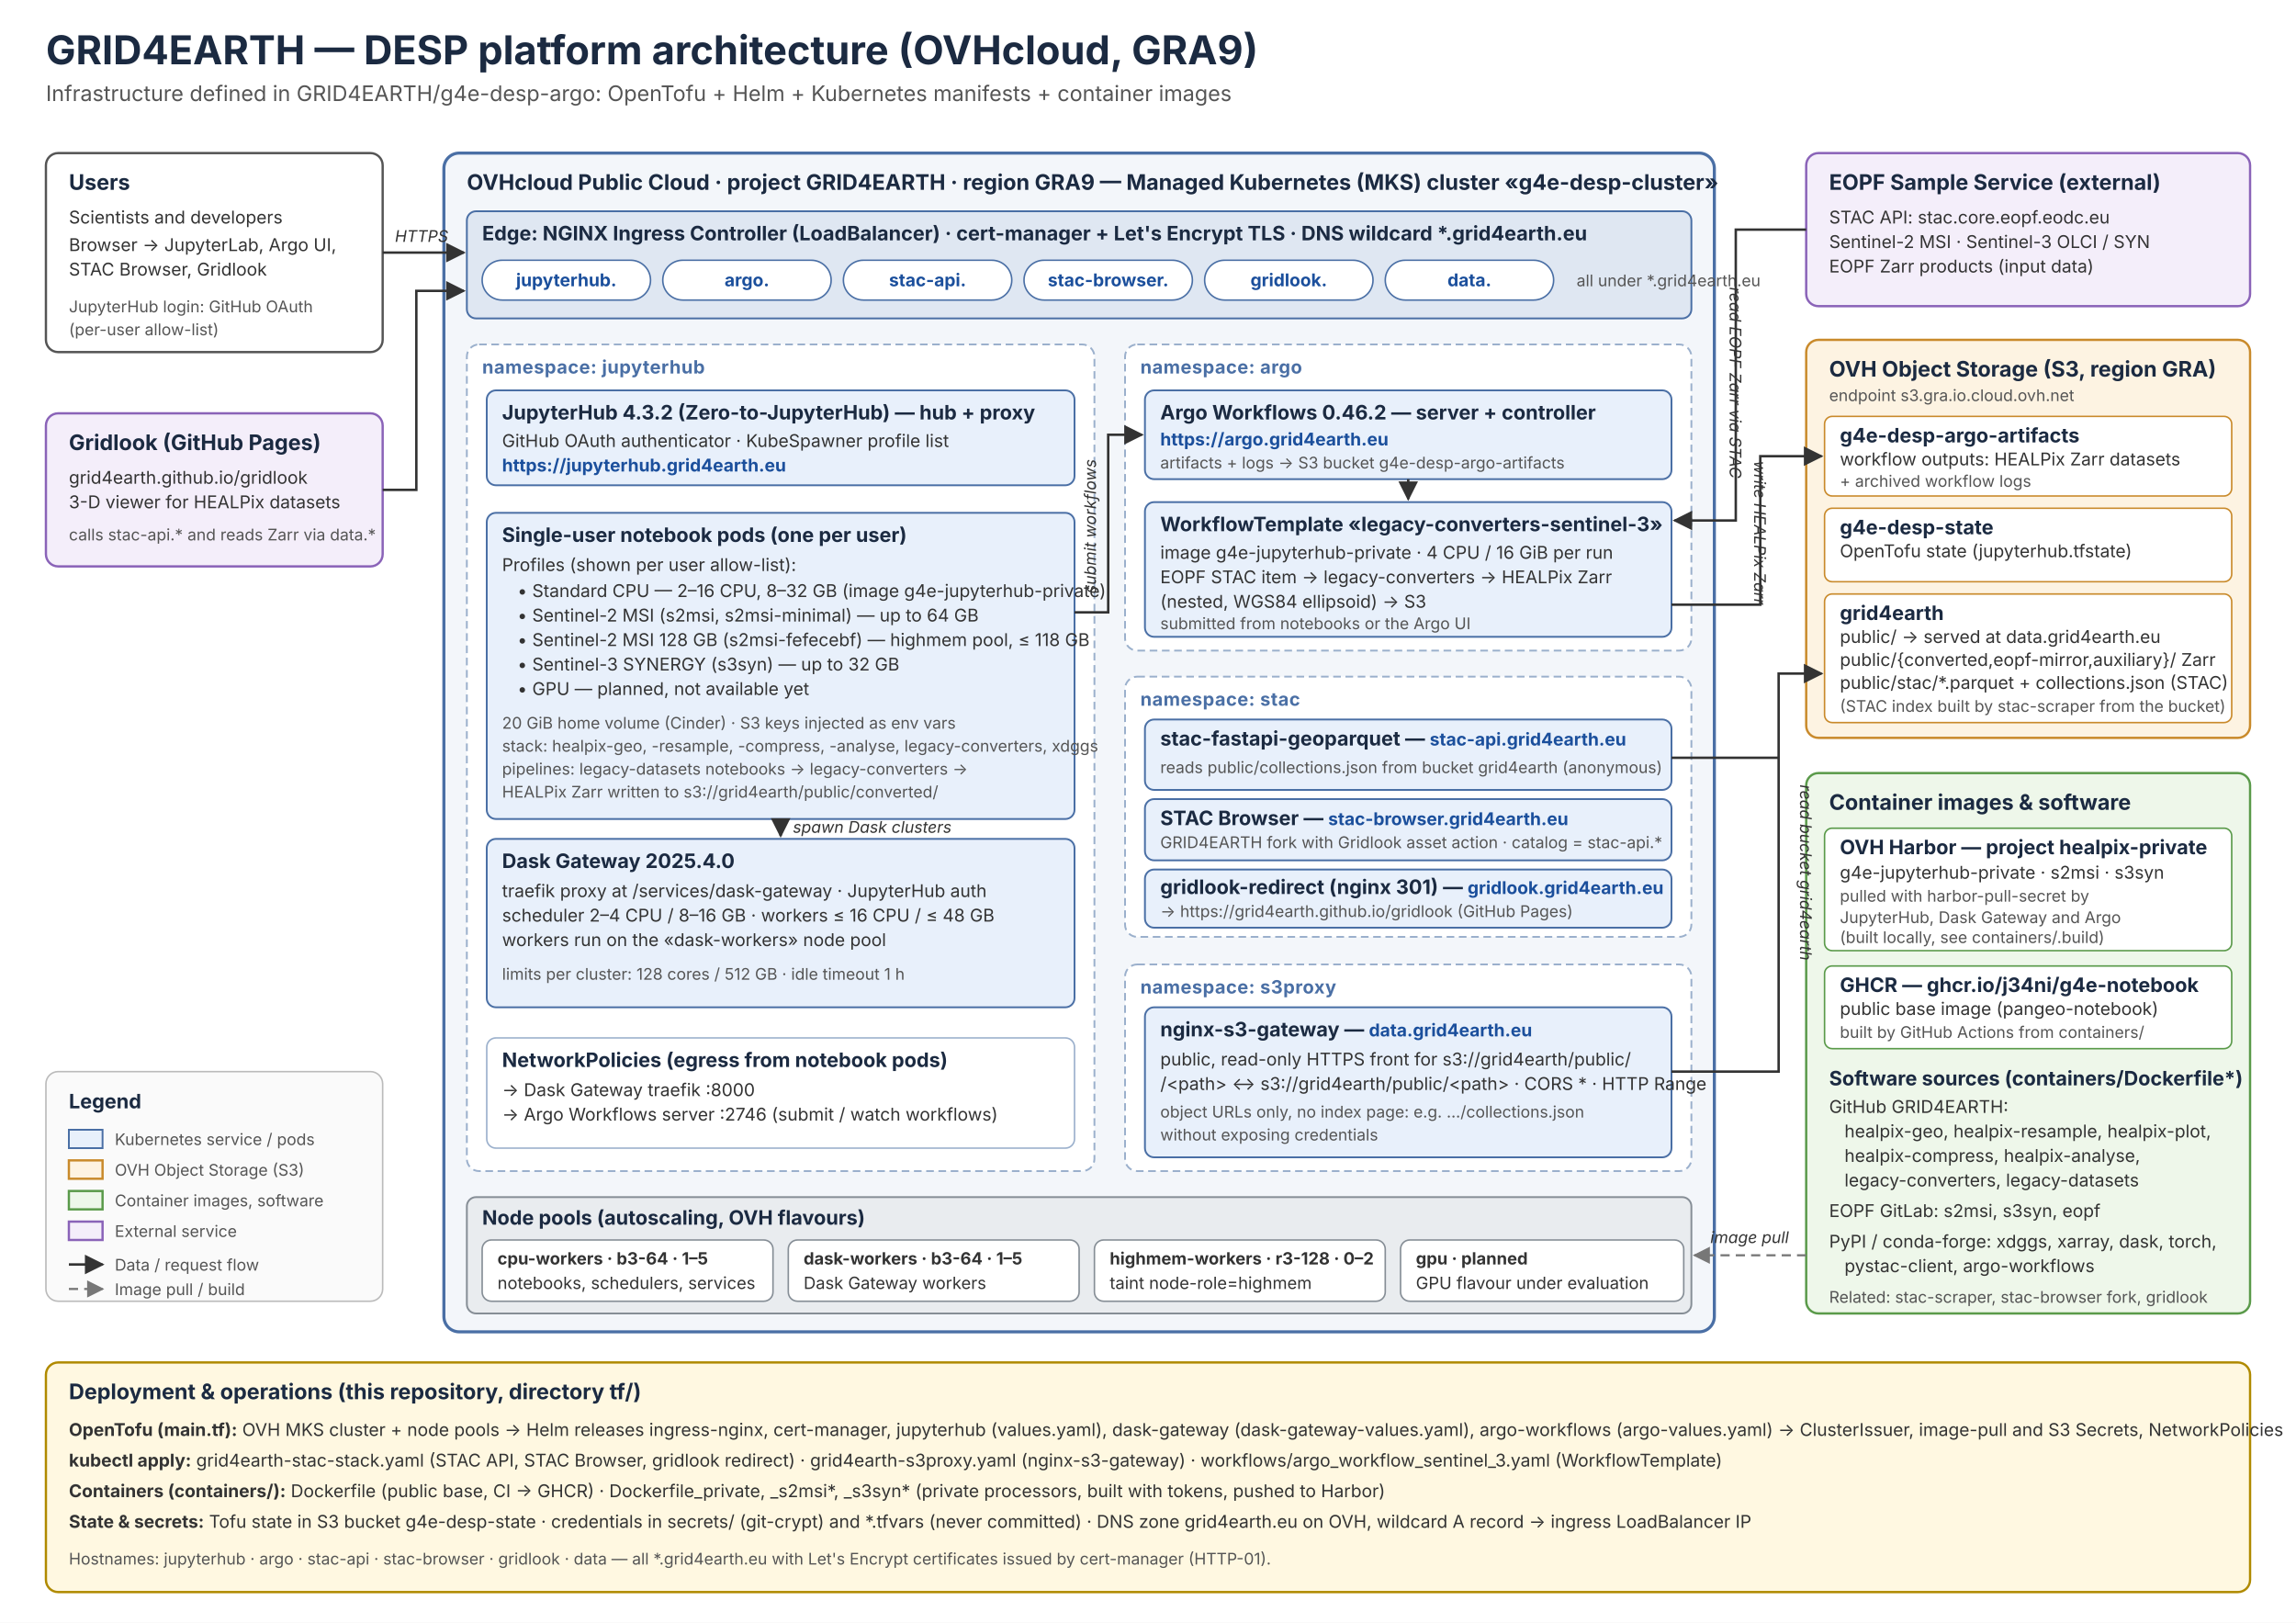
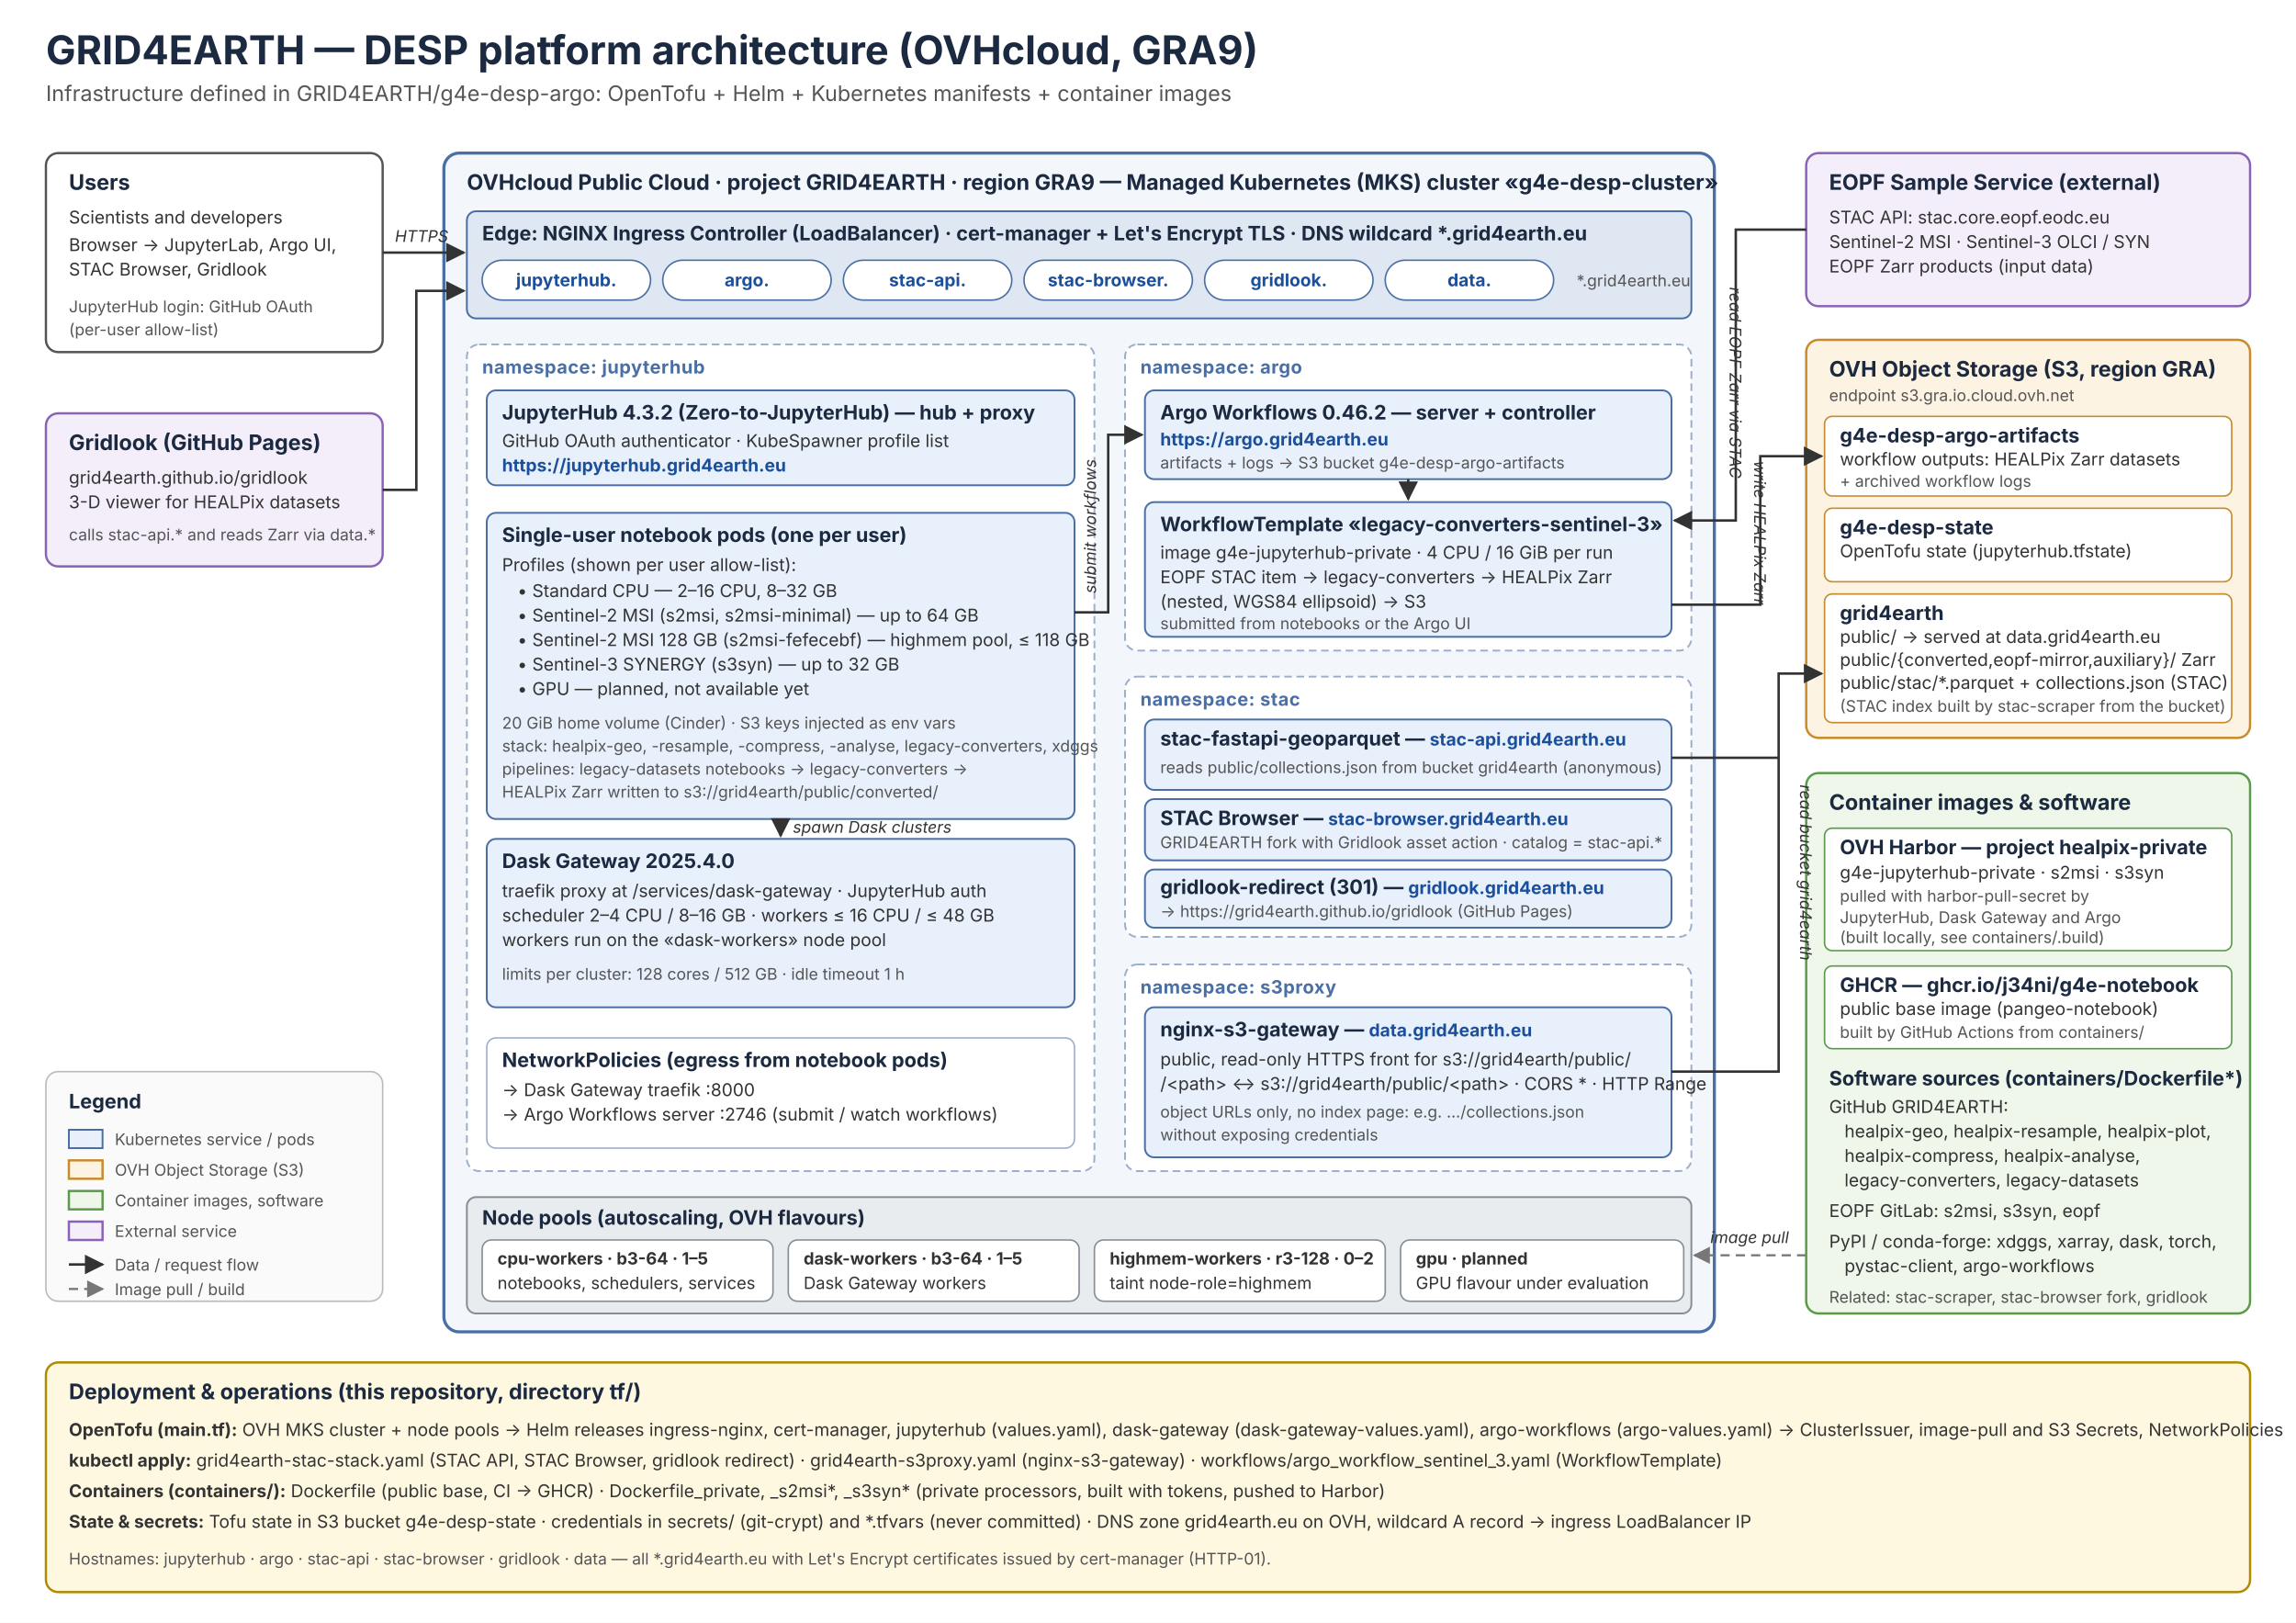
<svg xmlns="http://www.w3.org/2000/svg" viewBox="0 0 1500 1060" width="1500" height="1060" font-family="Inter, Helvetica, Arial, sans-serif">
  <defs>
    <marker id="arrow" viewBox="0 0 10 10" refX="9" refY="5" markerWidth="8" markerHeight="8" orient="auto-start-reverse">
      <path d="M 0 0 L 10 5 L 0 10 z" fill="#333" />
    </marker>
    <marker id="arrow-dim" viewBox="0 0 10 10" refX="9" refY="5" markerWidth="8" markerHeight="8" orient="auto-start-reverse">
      <path d="M 0 0 L 10 5 L 0 10 z" fill="#777" />
    </marker>
    <style>
      .title { font-size: 26px; font-weight: 700; fill: #1b2a41; }
      .subtitle { font-size: 14px; fill: #555; }
      .h1 { font-size: 14px; font-weight: 700; fill: #1b2a41; }
      .h2 { font-size: 13px; font-weight: 700; fill: #1b2a41; }
      .ns { font-size: 12px; font-weight: 700; fill: #4a6fa5; letter-spacing: 0.3px; }
      .t { font-size: 11.5px; fill: #333; }
      .host { font-size: 11.5px; font-weight: 700; fill: #1b4f9c; }
      .small { font-size: 10.5px; fill: #555; }
      .lbl { font-size: 10.5px; fill: #333; font-style: italic; }
      .cluster { fill: #f3f6fa; stroke: #4a6fa5; stroke-width: 2; }
      .ns-box { fill: #ffffff; stroke: #9bb0cc; stroke-width: 1.2; stroke-dasharray: 5 3; }
      .svc { fill: #e8f0fb; stroke: #4a6fa5; stroke-width: 1.2; }
      .edge { fill: #dfe7f2; stroke: #4a6fa5; stroke-width: 1.2; }
      .pill { fill: #ffffff; stroke: #4a6fa5; stroke-width: 1; }
      .store { fill: #fdf3e2; stroke: #c98a2b; stroke-width: 1.5; }
      .bucket { fill: #ffffff; stroke: #c98a2b; stroke-width: 1; }
      .img { fill: #eef7ea; stroke: #5a9a4a; stroke-width: 1.5; }
      .img-sub { fill: #ffffff; stroke: #5a9a4a; stroke-width: 1; }
      .ext { fill: #f4eefa; stroke: #8a63b8; stroke-width: 1.5; }
      .user { fill: #ffffff; stroke: #555; stroke-width: 1.5; }
      .pool { fill: #e9ecef; stroke: #868e96; stroke-width: 1.2; }
      .pool-pill { fill: #ffffff; stroke: #868e96; stroke-width: 1; }
      .deploy { fill: #fff8e1; stroke: #b08a00; stroke-width: 1.5; }
      .flow { fill: none; stroke: #333; stroke-width: 1.6; marker-end: url(#arrow); }
      .flow-dim { fill: none; stroke: #777; stroke-width: 1.4; stroke-dasharray: 6 4; marker-end: url(#arrow-dim); }
    </style>
  </defs>
  <rect width="1500" height="1060" fill="#ffffff" />
  <text x="30" y="42" class="title">GRID4EARTH — DESP platform architecture (OVHcloud, GRA9)</text>
  <text x="30" y="66" class="subtitle">Infrastructure defined in GRID4EARTH/g4e-desp-argo: OpenTofu + Helm + Kubernetes manifests + container images</text>
  <rect x="30" y="100" width="220" height="130" rx="8" class="user" />
  <text x="45" y="124" class="h1">Users</text>
  <text x="45" y="146" class="t">Scientists and developers</text>
  <text x="45" y="164" class="t">Browser → JupyterLab, Argo UI,</text>
  <text x="45" y="180" class="t">STAC Browser, Gridlook</text>
  <text x="45" y="204" class="small">JupyterHub login: GitHub OAuth</text>
  <text x="45" y="219" class="small">(per-user allow-list)</text>
  <rect x="30" y="270" width="220" height="100" rx="8" class="ext" />
  <text x="45" y="294" class="h1">Gridlook (GitHub Pages)</text>
  <text x="45" y="316" class="t">grid4earth.github.io/gridlook</text>
  <text x="45" y="332" class="t">3-D viewer for HEALPix datasets</text>
  <text x="45" y="353" class="small">calls stac-api.* and reads Zarr via data.*</text>
  <rect x="30" y="700" width="220" height="150" rx="8" fill="#fafafa" stroke="#bbb" stroke-width="1" />
  <text x="45" y="724" class="h2">Legend</text>
  <rect x="45" y="738" width="22" height="12" class="svc" />
  <text x="75" y="748" class="small">Kubernetes service / pods</text>
  <rect x="45" y="758" width="22" height="12" class="store" />
  <text x="75" y="768" class="small">OVH Object Storage (S3)</text>
  <rect x="45" y="778" width="22" height="12" class="img" />
  <text x="75" y="788" class="small">Container images, software</text>
  <rect x="45" y="798" width="22" height="12" class="ext" />
  <text x="75" y="808" class="small">External service</text>
  <line x1="45" y1="826" x2="67" y2="826" class="flow" />
  <text x="75" y="830" class="small">Data / request flow</text>
  <line x1="45" y1="842" x2="67" y2="842" class="flow-dim" />
  <text x="75" y="846" class="small">Image pull / build</text>
  <rect x="290" y="100" width="830" height="770" rx="10" class="cluster" />
  <text x="305" y="124" class="h1">OVHcloud Public Cloud · project GRID4EARTH · region GRA9 — Managed Kubernetes (MKS) cluster «g4e-desp-cluster»</text>
  <rect x="305" y="138" width="800" height="70" rx="6" class="edge" />
  <text x="315" y="157" class="h2">Edge: NGINX Ingress Controller (LoadBalancer) · cert-manager + Let's Encrypt TLS · DNS wildcard *.grid4earth.eu</text>
  <g font-size="11.5" font-weight="700" fill="#1b4f9c" text-anchor="middle">
    <rect x="315" y="170" width="110" height="26" rx="13" class="pill" />
    <text x="370" y="187">jupyterhub.</text>
    <rect x="433" y="170" width="110" height="26" rx="13" class="pill" />
    <text x="488" y="187">argo.</text>
    <rect x="551" y="170" width="110" height="26" rx="13" class="pill" />
    <text x="606" y="187">stac-api.</text>
    <rect x="669" y="170" width="110" height="26" rx="13" class="pill" />
    <text x="724" y="187">stac-browser.</text>
    <rect x="787" y="170" width="110" height="26" rx="13" class="pill" />
    <text x="842" y="187">gridlook.</text>
    <rect x="905" y="170" width="110" height="26" rx="13" class="pill" />
    <text x="960" y="187">data.</text>
  </g>
-   <text x="1030" y="187" class="small">all under *.grid4earth.eu</text>
+   <text x="1030" y="187" class="small">*.grid4earth.eu</text>
  <rect x="305" y="225" width="410" height="540" rx="8" class="ns-box" />
  <text x="315" y="244" class="ns">namespace: jupyterhub</text>
  <rect x="318" y="255" width="384" height="62" rx="6" class="svc" />
  <text x="328" y="274" class="h2">JupyterHub 4.3.2 (Zero-to-JupyterHub) — hub + proxy</text>
  <text x="328" y="292" class="t">GitHub OAuth authenticator · KubeSpawner profile list</text>
  <text x="328" y="308" class="host">https://jupyterhub.grid4earth.eu</text>
  <rect x="318" y="335" width="384" height="200" rx="6" class="svc" />
  <text x="328" y="354" class="h2">Single-user notebook pods (one per user)</text>
  <text x="328" y="373" class="t">Profiles (shown per user allow-list):</text>
-   <text x="338" y="390" class="t">• Standard CPU — 2–16 CPU, 8–32 GB (image g4e-jupyterhub-private)</text>
+   <text x="338" y="390" class="t">• Standard CPU — 2–16 CPU, 8–32 GB</text>
  <text x="338" y="406" class="t">• Sentinel-2 MSI (s2msi, s2msi-minimal) — up to 64 GB</text>
  <text x="338" y="422" class="t">• Sentinel-2 MSI 128 GB (s2msi-fefecebf) — highmem pool, ≤ 118 GB</text>
  <text x="338" y="438" class="t">• Sentinel-3 SYNERGY (s3syn) — up to 32 GB</text>
  <text x="338" y="454" class="t">• GPU — planned, not available yet</text>
  <text x="328" y="476" class="small">20 GiB home volume (Cinder) · S3 keys injected as env vars</text>
  <text x="328" y="491" class="small">stack: healpix-geo, -resample, -compress, -analyse, legacy-converters, xdggs</text>
  <text x="328" y="506" class="small">pipelines: legacy-datasets notebooks → legacy-converters →</text>
  <text x="328" y="521" class="small">HEALPix Zarr written to s3://grid4earth/public/converted/</text>
  <rect x="318" y="548" width="384" height="110" rx="6" class="svc" />
  <text x="328" y="567" class="h2">Dask Gateway 2025.4.0</text>
  <text x="328" y="586" class="t">traefik proxy at /services/dask-gateway · JupyterHub auth</text>
  <text x="328" y="602" class="t">scheduler 2–4 CPU / 8–16 GB · workers ≤ 16 CPU / ≤ 48 GB</text>
  <text x="328" y="618" class="t">workers run on the «dask-workers» node pool</text>
  <text x="328" y="640" class="small">limits per cluster: 128 cores / 512 GB · idle timeout 1 h</text>
  <rect x="318" y="678" width="384" height="72" rx="6" fill="#ffffff" stroke="#9bb0cc" stroke-width="1" />
  <text x="328" y="697" class="h2">NetworkPolicies (egress from notebook pods)</text>
  <text x="328" y="716" class="t">→ Dask Gateway traefik :8000</text>
  <text x="328" y="732" class="t">→ Argo Workflows server :2746 (submit / watch workflows)</text>
  <rect x="735" y="225" width="370" height="200" rx="8" class="ns-box" />
  <text x="745" y="244" class="ns">namespace: argo</text>
  <rect x="748" y="255" width="344" height="58" rx="6" class="svc" />
  <text x="758" y="274" class="h2">Argo Workflows 0.46.2 — server + controller</text>
  <text x="758" y="291" class="host">https://argo.grid4earth.eu</text>
  <text x="758" y="306" class="small">artifacts + logs → S3 bucket g4e-desp-argo-artifacts</text>
  <rect x="748" y="328" width="344" height="88" rx="6" class="svc" />
  <text x="758" y="347" class="h2">WorkflowTemplate «legacy-converters-sentinel-3»</text>
  <text x="758" y="365" class="t">image g4e-jupyterhub-private · 4 CPU / 16 GiB per run</text>
  <text x="758" y="381" class="t">EOPF STAC item → legacy-converters → HEALPix Zarr</text>
  <text x="758" y="397" class="t">(nested, WGS84 ellipsoid) → S3</text>
  <text x="758" y="411" class="small">submitted from notebooks or the Argo UI</text>
  <rect x="735" y="442" width="370" height="170" rx="8" class="ns-box" />
  <text x="745" y="461" class="ns">namespace: stac</text>
  <rect x="748" y="470" width="344" height="46" rx="6" class="svc" />
  <text x="758" y="487" class="h2">stac-fastapi-geoparquet — <tspan class="host">stac-api.grid4earth.eu</tspan>
  </text>
  <text x="758" y="505" class="small">reads public/collections.json from bucket grid4earth (anonymous)</text>
  <rect x="748" y="522" width="344" height="40" rx="6" class="svc" />
  <text x="758" y="539" class="h2">STAC Browser — <tspan class="host">stac-browser.grid4earth.eu</tspan>
  </text>
  <text x="758" y="554" class="small">GRID4EARTH fork with Gridlook asset action · catalog = stac-api.*</text>
  <rect x="748" y="568" width="344" height="38" rx="6" class="svc" />
-   <text x="758" y="584" class="h2">gridlook-redirect (nginx 301) — <tspan class="host">gridlook.grid4earth.eu</tspan>
+   <text x="758" y="584" class="h2">gridlook-redirect (301) — <tspan class="host">gridlook.grid4earth.eu</tspan>
  </text>
  <text x="758" y="599" class="small">→ https://grid4earth.github.io/gridlook (GitHub Pages)</text>
  <rect x="735" y="630" width="370" height="135" rx="8" class="ns-box" />
  <text x="745" y="649" class="ns">namespace: s3proxy</text>
  <rect x="748" y="658" width="344" height="98" rx="6" class="svc" />
  <text x="758" y="677" class="h2">nginx-s3-gateway — <tspan class="host">data.grid4earth.eu</tspan>
  </text>
  <text x="758" y="696" class="t">public, read-only HTTPS front for s3://grid4earth/public/</text>
  <text x="758" y="712" class="t">/&lt;path&gt; ↔ s3://grid4earth/public/&lt;path&gt; · CORS * · HTTP Range</text>
  <text x="758" y="730" class="small">object URLs only, no index page: e.g. …/collections.json</text>
  <text x="758" y="745" class="small">without exposing credentials</text>
  <rect x="305" y="782" width="800" height="76" rx="6" class="pool" />
  <text x="315" y="800" class="h2">Node pools (autoscaling, OVH flavours)</text>
  <g font-size="11" fill="#333">
    <rect x="315" y="810" width="190" height="40" rx="6" class="pool-pill" />
    <text x="325" y="826" font-weight="700">cpu-workers · b3-64 · 1–5</text>
    <text x="325" y="842">notebooks, schedulers, services</text>
    <rect x="515" y="810" width="190" height="40" rx="6" class="pool-pill" />
    <text x="525" y="826" font-weight="700">dask-workers · b3-64 · 1–5</text>
    <text x="525" y="842">Dask Gateway workers</text>
    <rect x="715" y="810" width="190" height="40" rx="6" class="pool-pill" />
    <text x="725" y="826" font-weight="700">highmem-workers · r3-128 · 0–2</text>
    <text x="725" y="842">taint node-role=highmem</text>
    <rect x="915" y="810" width="185" height="40" rx="6" class="pool-pill" />
    <text x="925" y="826" font-weight="700">gpu · planned</text>
    <text x="925" y="842">GPU flavour under evaluation</text>
  </g>
  <rect x="1180" y="100" width="290" height="100" rx="8" class="ext" />
  <text x="1195" y="124" class="h1">EOPF Sample Service (external)</text>
  <text x="1195" y="146" class="t">STAC API: stac.core.eopf.eodc.eu</text>
  <text x="1195" y="162" class="t">Sentinel-2 MSI · Sentinel-3 OLCI / SYN</text>
  <text x="1195" y="178" class="t">EOPF Zarr products (input data)</text>
  <rect x="1180" y="222" width="290" height="260" rx="8" class="store" />
  <text x="1195" y="246" class="h1">OVH Object Storage (S3, region GRA)</text>
  <text x="1195" y="262" class="small">endpoint s3.gra.io.cloud.ovh.net</text>
  <rect x="1192" y="272" width="266" height="52" rx="5" class="bucket" />
  <text x="1202" y="289" class="h2">g4e-desp-argo-artifacts</text>
  <text x="1202" y="304" class="t">workflow outputs: HEALPix Zarr datasets</text>
  <text x="1202" y="318" class="small">+ archived workflow logs</text>
  <rect x="1192" y="332" width="266" height="48" rx="5" class="bucket" />
  <text x="1202" y="349" class="h2">g4e-desp-state</text>
  <text x="1202" y="364" class="t">OpenTofu state (jupyterhub.tfstate)</text>
  <rect x="1192" y="388" width="266" height="84" rx="5" class="bucket" />
  <text x="1202" y="405" class="h2">grid4earth</text>
  <text x="1202" y="420" class="t">public/ → served at data.grid4earth.eu</text>
  <text x="1202" y="435" class="t">public/{converted,eopf-mirror,auxiliary}/ Zarr</text>
  <text x="1202" y="450" class="t">public/stac/*.parquet + collections.json (STAC)</text>
  <text x="1202" y="465" class="small">(STAC index built by stac-scraper from the bucket)</text>
  <rect x="1180" y="505" width="290" height="353" rx="8" class="img" />
  <text x="1195" y="529" class="h1">Container images &amp; software</text>
  <rect x="1192" y="541" width="266" height="80" rx="5" class="img-sub" />
  <text x="1202" y="558" class="h2">OVH Harbor — project healpix-private</text>
  <text x="1202" y="574" class="t">g4e-jupyterhub-private · s2msi · s3syn</text>
  <text x="1202" y="589" class="small">pulled with harbor-pull-secret by</text>
  <text x="1202" y="603" class="small">JupyterHub, Dask Gateway and Argo</text>
  <text x="1202" y="616" class="small">(built locally, see containers/.build)</text>
  <rect x="1192" y="631" width="266" height="54" rx="5" class="img-sub" />
  <text x="1202" y="648" class="h2">GHCR — ghcr.io/j34ni/g4e-notebook</text>
  <text x="1202" y="663" class="t">public base image (pangeo-notebook)</text>
  <text x="1202" y="678" class="small">built by GitHub Actions from containers/</text>
  <text x="1195" y="709" class="h2">Software sources (containers/Dockerfile*)</text>
  <text x="1195" y="727" class="t">GitHub GRID4EARTH:</text>
  <text x="1205" y="743" class="t">healpix-geo, healpix-resample, healpix-plot,</text>
  <text x="1205" y="759" class="t">healpix-compress, healpix-analyse,</text>
  <text x="1205" y="775" class="t">legacy-converters, legacy-datasets</text>
  <text x="1195" y="795" class="t">EOPF GitLab: s2msi, s3syn, eopf</text>
  <text x="1195" y="815" class="t">PyPI / conda-forge: xdggs, xarray, dask, torch,</text>
  <text x="1205" y="831" class="t">pystac-client, argo-workflows</text>
  <text x="1195" y="851" class="small">Related: stac-scraper, stac-browser fork, gridlook</text>
  <rect x="30" y="890" width="1440" height="150" rx="8" class="deploy" />
  <text x="45" y="914" class="h1">Deployment &amp; operations (this repository, directory tf/)</text>
  <text x="45" y="938" class="t">
    <tspan font-weight="700">OpenTofu (main.tf):</tspan> OVH MKS cluster + node pools → Helm releases ingress-nginx, cert-manager, jupyterhub (values.yaml), dask-gateway (dask-gateway-values.yaml), argo-workflows (argo-values.yaml) → ClusterIssuer, image-pull and S3 Secrets, NetworkPolicies</text>
  <text x="45" y="958" class="t">
    <tspan font-weight="700">kubectl apply:</tspan> grid4earth-stac-stack.yaml (STAC API, STAC Browser, gridlook redirect) · grid4earth-s3proxy.yaml (nginx-s3-gateway) · workflows/argo_workflow_sentinel_3.yaml (WorkflowTemplate)</text>
  <text x="45" y="978" class="t">
    <tspan font-weight="700">Containers (containers/):</tspan> Dockerfile (public base, CI → GHCR) · Dockerfile_private, _s2msi*, _s3syn* (private processors, built with tokens, pushed to Harbor)</text>
  <text x="45" y="998" class="t">
    <tspan font-weight="700">State &amp; secrets:</tspan> Tofu state in S3 bucket g4e-desp-state · credentials in secrets/ (git-crypt) and *.tfvars (never committed) · DNS zone grid4earth.eu on OVH, wildcard A record → ingress LoadBalancer IP</text>
  <text x="45" y="1022" class="small">Hostnames: jupyterhub · argo · stac-api · stac-browser · gridlook · data — all *.grid4earth.eu with Let's Encrypt certificates issued by cert-manager (HTTP-01).</text>
  <path d="M 250 165 L 303 165" class="flow" />
  <text x="258" y="158" class="lbl">HTTPS</text>
  <path d="M 250 320 L 272 320 L 272 190 L 303 190" class="flow" />
  <path d="M 510 535 L 510 546" class="flow" />
  <text x="518" y="544" class="lbl">spawn Dask clusters</text>
  <path d="M 702 400 L 724 400 L 724 284 L 746 284" class="flow" />
  <text x="716" y="300" class="lbl" transform="rotate(-90 716 300)" text-anchor="end">submit workflows</text>
  <path d="M 920 313 L 920 326" class="flow" />
  <path d="M 1180 150 L 1134 150 L 1134 340 L 1094 340" class="flow" />
  <text x="1130" y="250" class="lbl" transform="rotate(90 1130 250)" text-anchor="middle">read EOPF Zarr via STAC</text>
  <path d="M 1092 395 L 1150 395 L 1150 298 L 1190 298" class="flow" />
  <text x="1146" y="348" class="lbl" transform="rotate(90 1146 348)" text-anchor="middle">write HEALPix Zarr</text>
  <path d="M 1092 495 L 1162 495" fill="none" stroke="#333" stroke-width="1.6" />
  <path d="M 1092 700 L 1162 700 L 1162 440 L 1190 440" class="flow" />
  <text x="1176" y="570" class="lbl" transform="rotate(90 1176 570)" text-anchor="middle">read bucket grid4earth</text>
  <path d="M 1180 820 L 1107 820" class="flow-dim" />
  <text x="1143" y="812" class="lbl" text-anchor="middle">image pull</text>
</svg>
